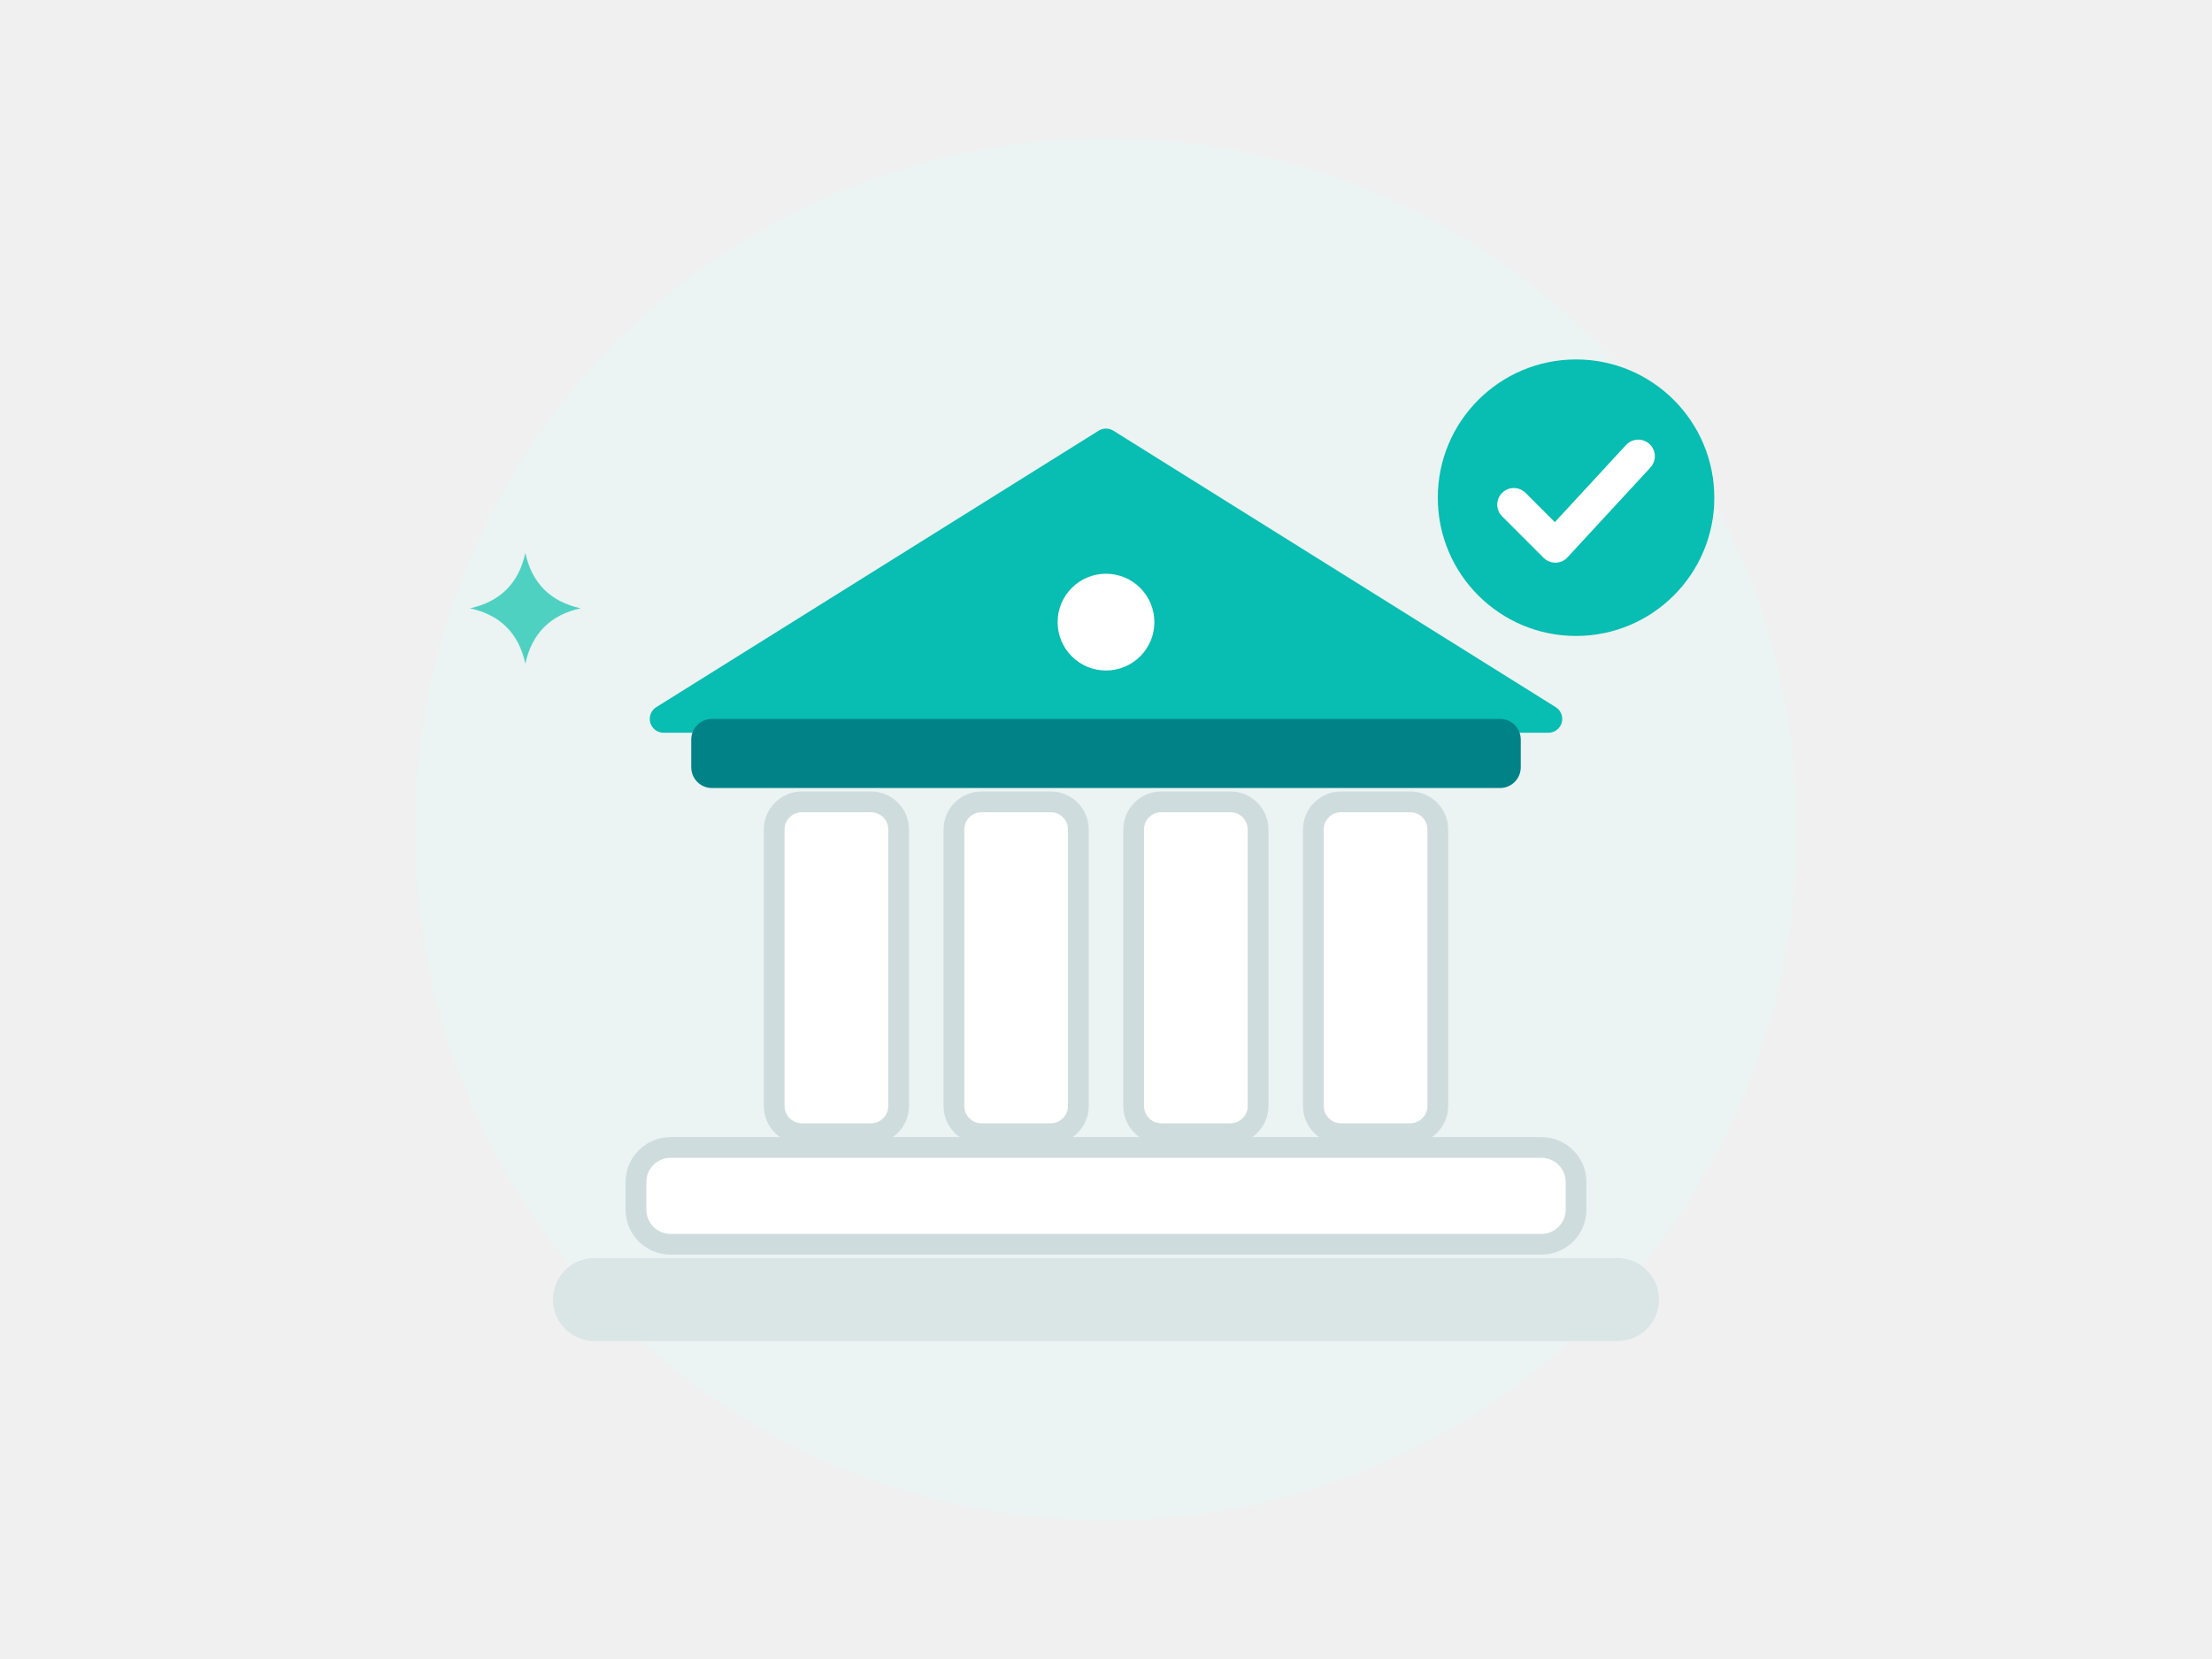
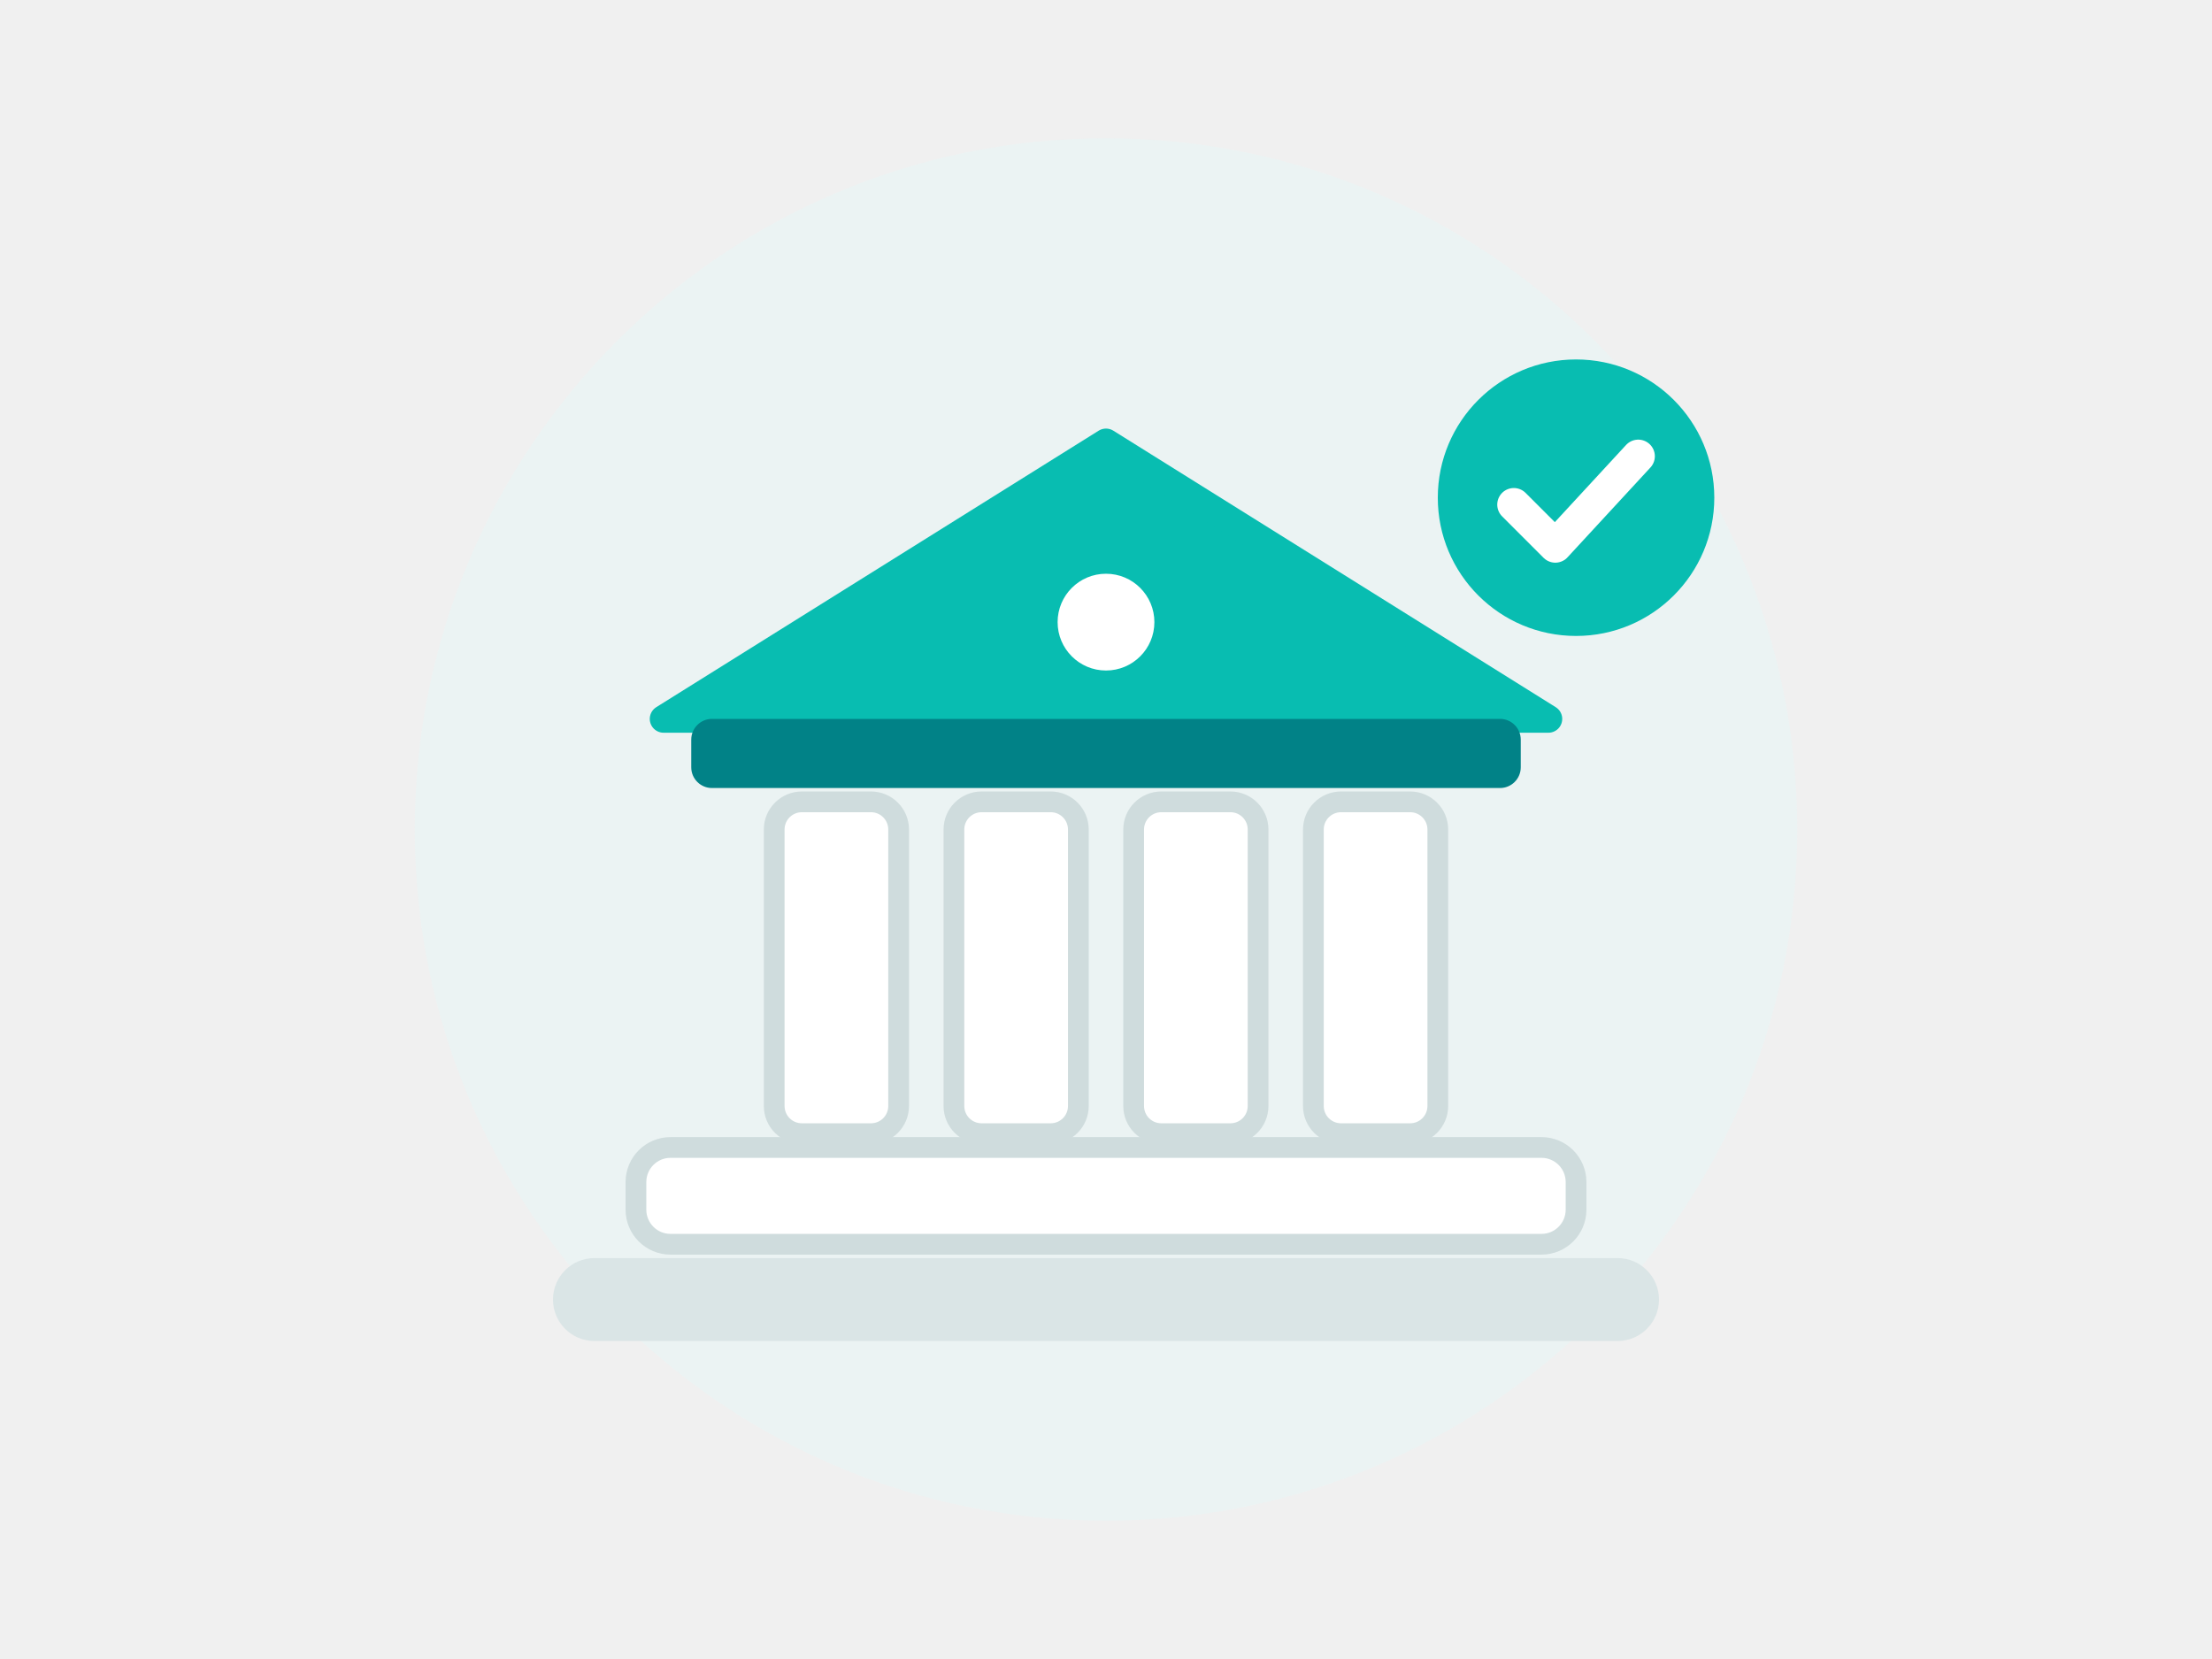
<svg xmlns="http://www.w3.org/2000/svg" viewBox="0 0 160 120" width="160" height="120">
  <circle cx="80" cy="60" r="50" fill="#EBF3F3" />
  <path d="M48 52L80 32L112 52Z" fill="#08BDB1" stroke="#08BDB1" stroke-width="2" stroke-linejoin="round" />
  <circle cx="80" cy="45" r="3.5" fill="#FFFFFF" />
  <rect x="50" y="52" width="60" height="5" rx="1.5" fill="#018287" />
  <rect x="56" y="58" width="9" height="24" rx="2" fill="#FFFFFF" stroke="#CFDCDD" stroke-width="1.5" />
  <rect x="69" y="58" width="9" height="24" rx="2" fill="#FFFFFF" stroke="#CFDCDD" stroke-width="1.5" />
  <rect x="82" y="58" width="9" height="24" rx="2" fill="#FFFFFF" stroke="#CFDCDD" stroke-width="1.5" />
  <rect x="95" y="58" width="9" height="24" rx="2" fill="#FFFFFF" stroke="#CFDCDD" stroke-width="1.5" />
  <rect x="46" y="83" width="68" height="7" rx="2.5" fill="#FFFFFF" stroke="#CFDCDD" stroke-width="1.5" />
  <rect x="40" y="91" width="80" height="6" rx="3" fill="#DAE5E6" />
  <circle cx="114" cy="36" r="10" fill="#08BDB1" />
  <path d="M109.5 36.5l3 3 6-6.5" fill="none" stroke="#FFFFFF" stroke-width="2.4" stroke-linecap="round" stroke-linejoin="round" />
-   <path d="M38 40 Q38.72 43.28 42 44 Q38.72 44.72 38 48 Q37.28 44.72 34 44 Q37.28 43.28 38 40Z" fill="#4FD1C1" />
</svg>
